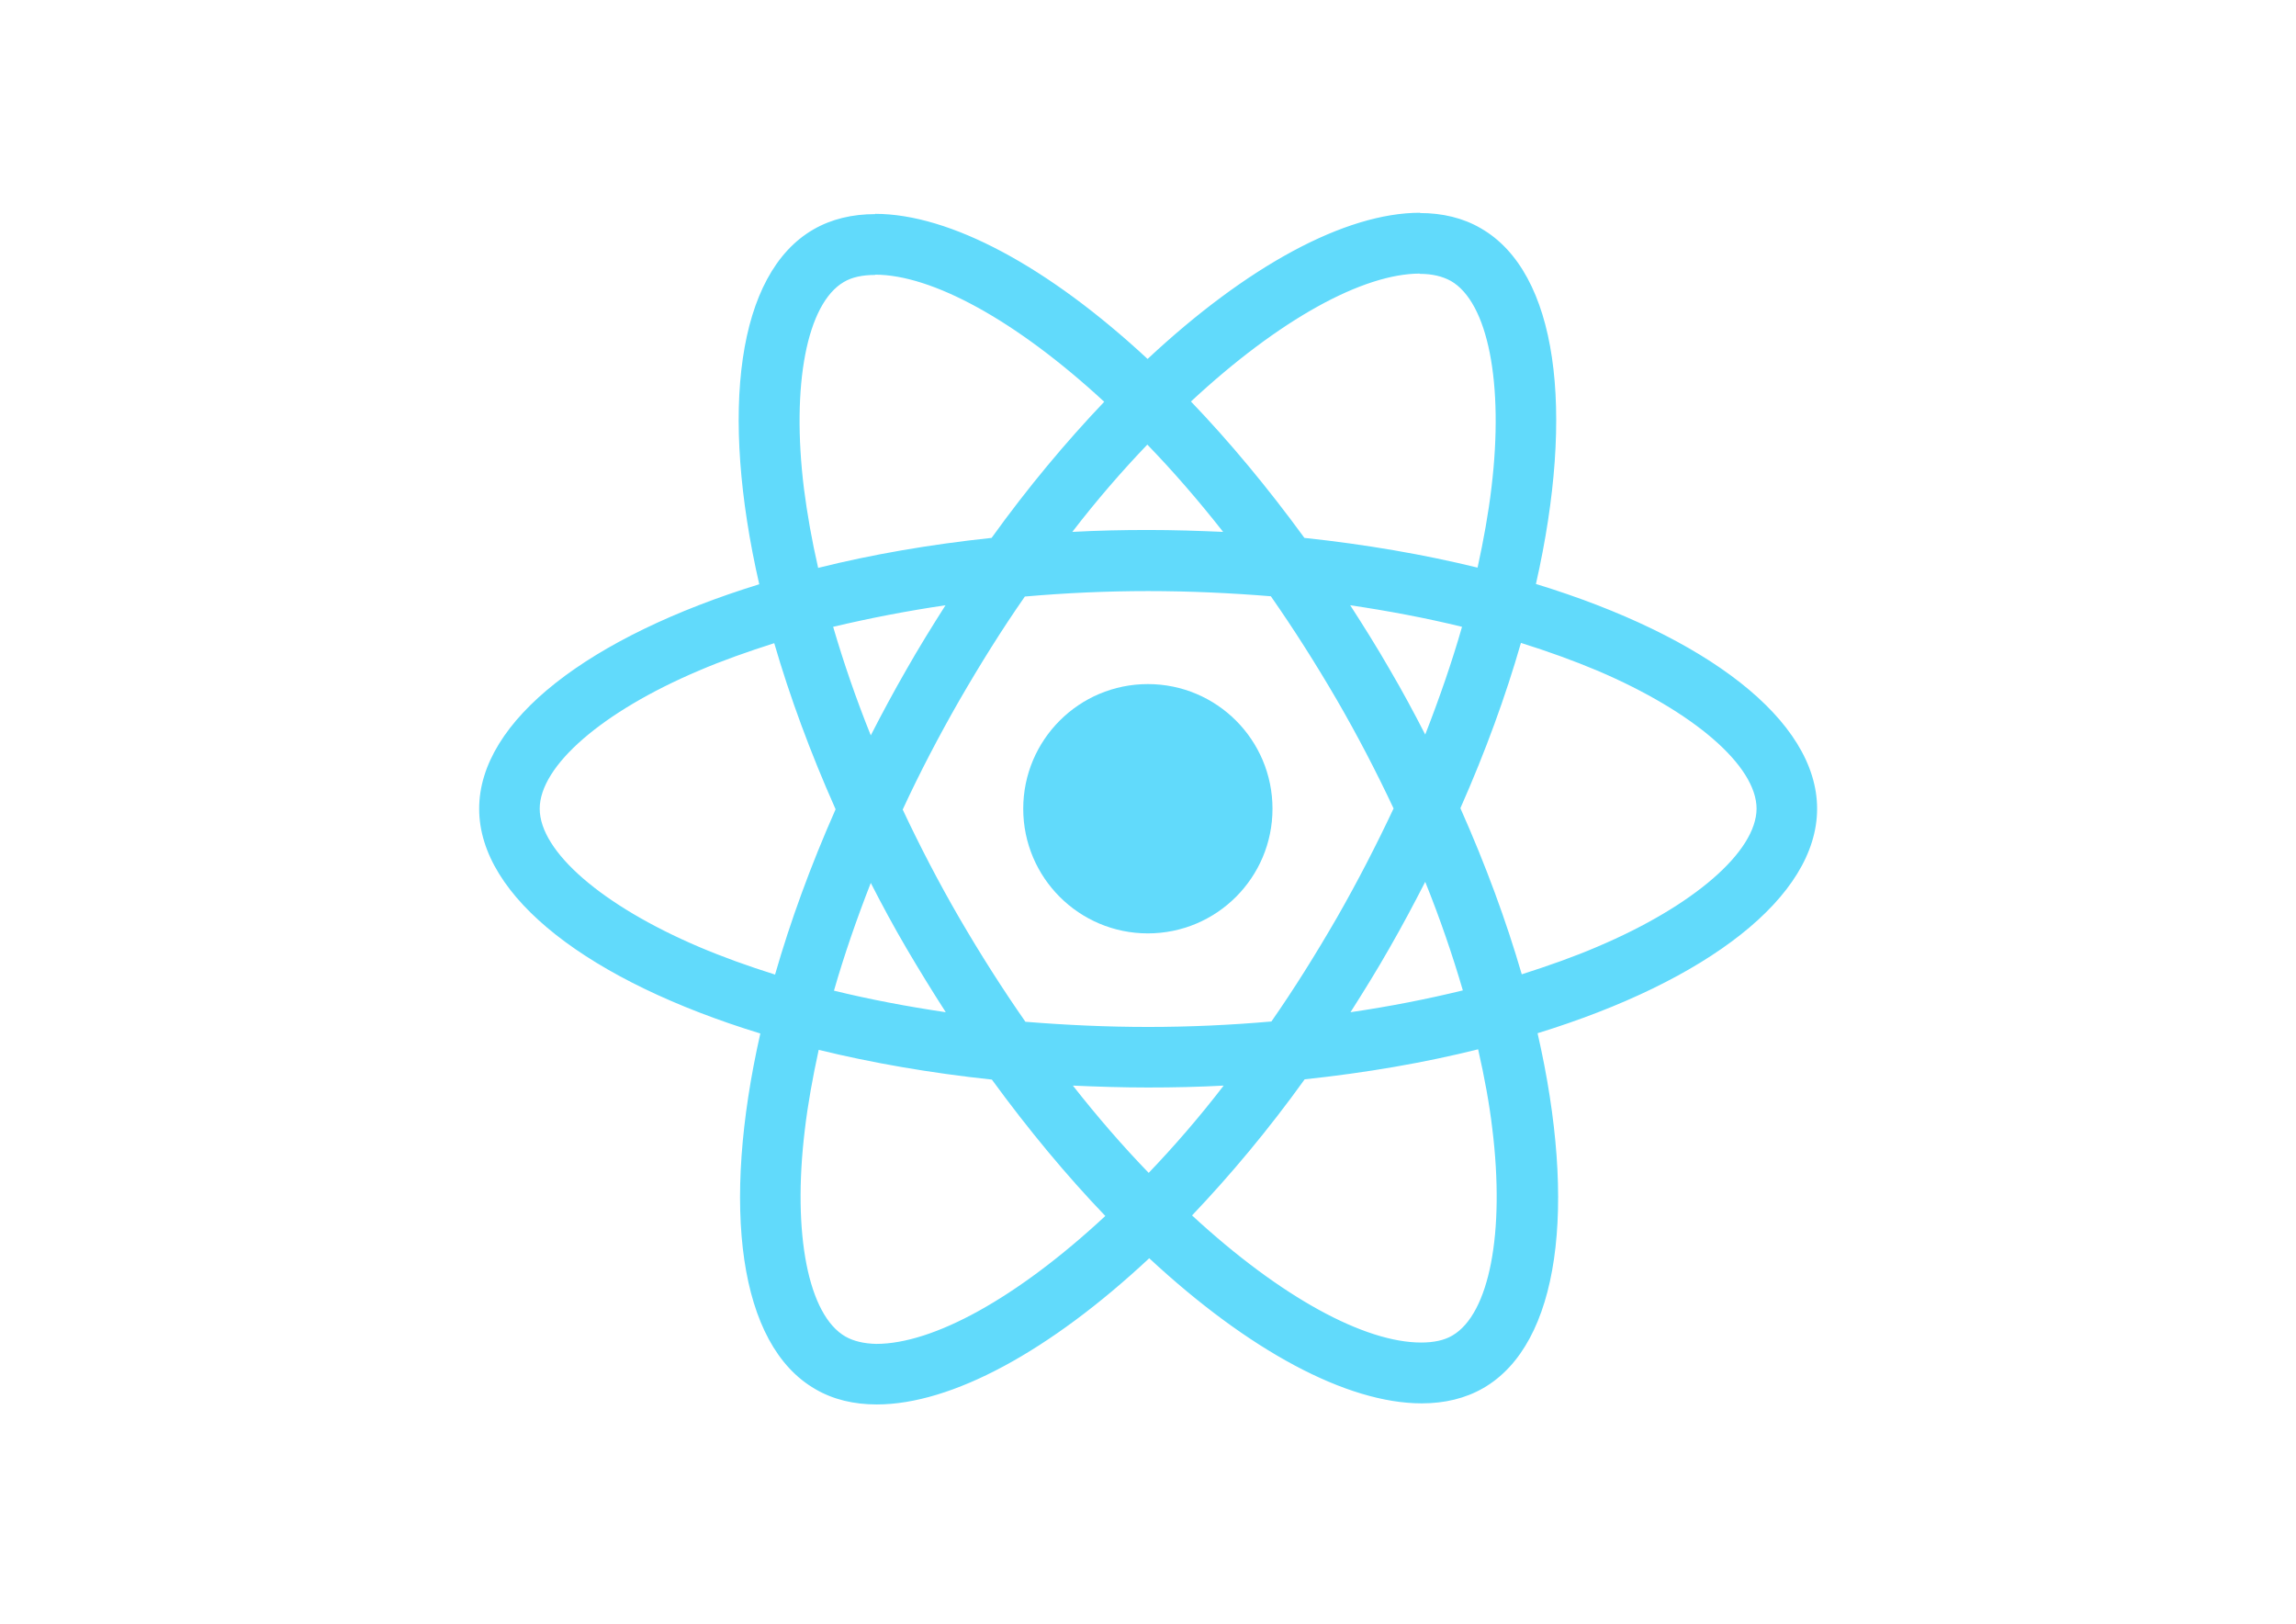
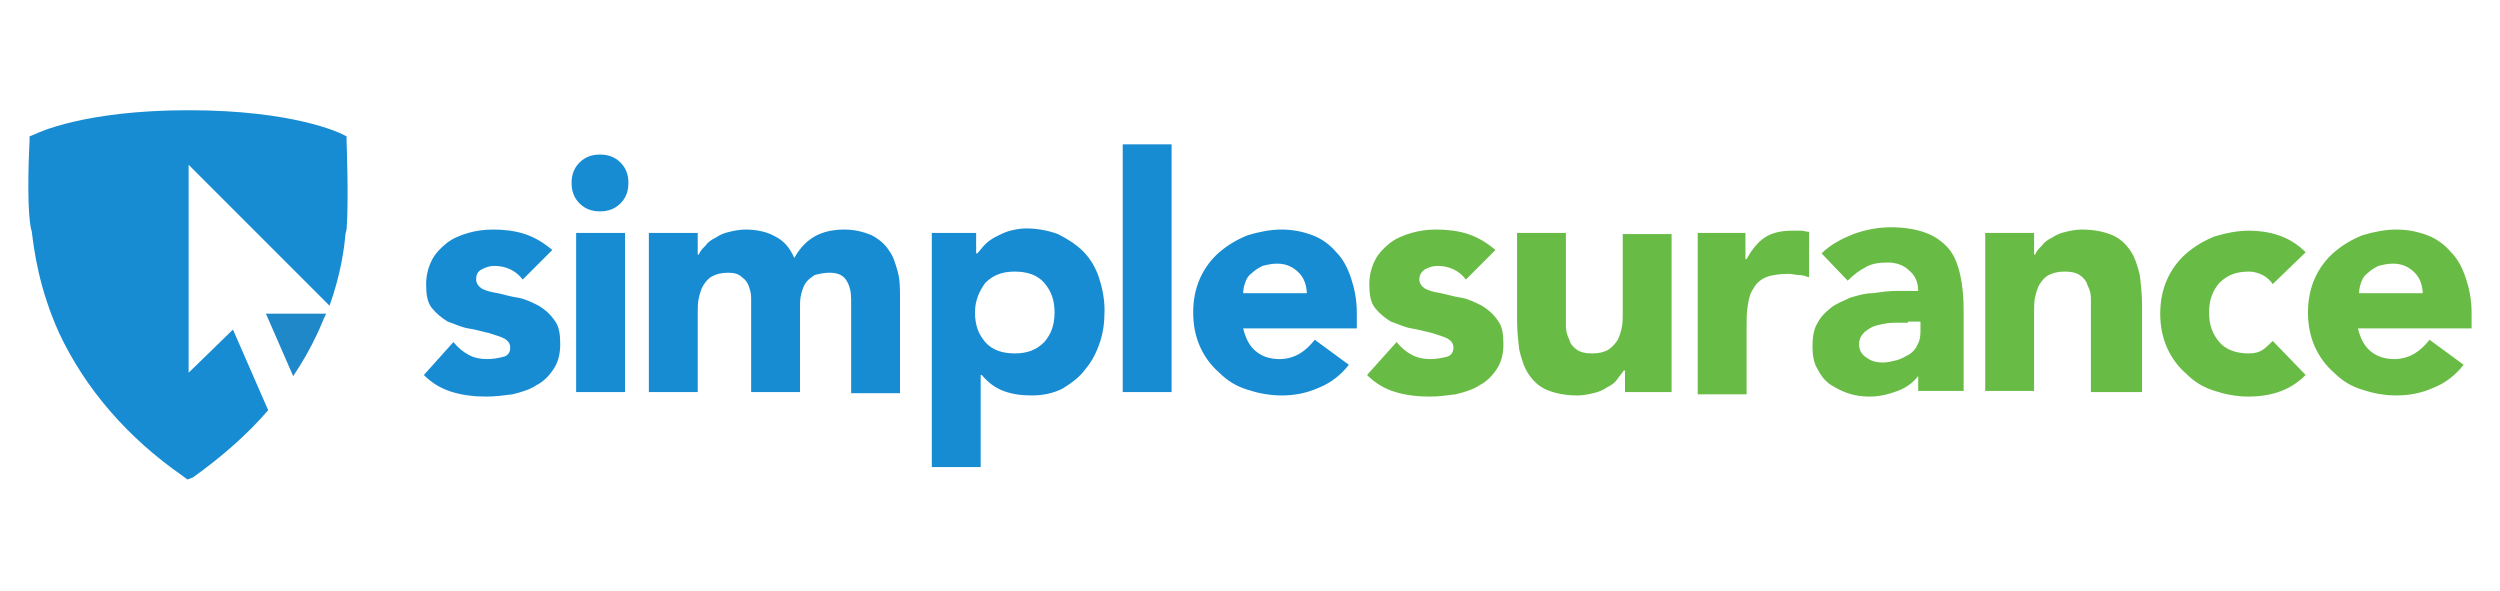
- <svg xmlns="http://www.w3.org/2000/svg" viewBox="0 0 841.9 595.3">
-   <g fill="#61DAFB">
-     <path d="M666.3 296.5c0-32.5-40.7-63.3-103.1-82.4 14.4-63.6 8-114.2-20.2-130.4-6.5-3.8-14.1-5.6-22.4-5.6v22.3c4.6 0 8.3.9 11.4 2.6 13.6 7.8 19.5 37.5 14.9 75.7-1.1 9.4-2.9 19.3-5.1 29.4-19.6-4.8-41-8.5-63.5-10.9-13.5-18.5-27.5-35.3-41.6-50 32.6-30.3 63.2-46.9 84-46.9V78c-27.5 0-63.5 19.6-99.9 53.6-36.4-33.8-72.4-53.2-99.9-53.2v22.3c20.7 0 51.4 16.5 84 46.6-14 14.7-28 31.4-41.3 49.9-22.6 2.4-44 6.1-63.6 11-2.3-10-4-19.7-5.2-29-4.7-38.2 1.1-67.9 14.6-75.8 3-1.8 6.9-2.6 11.5-2.6V78.5c-8.4 0-16 1.8-22.6 5.6-28.1 16.2-34.4 66.7-19.9 130.1-62.2 19.2-102.7 49.9-102.7 82.3 0 32.5 40.7 63.3 103.1 82.4-14.4 63.6-8 114.2 20.2 130.4 6.5 3.8 14.1 5.6 22.5 5.6 27.5 0 63.5-19.6 99.9-53.6 36.4 33.8 72.4 53.2 99.9 53.2 8.4 0 16-1.8 22.6-5.6 28.1-16.2 34.4-66.7 19.9-130.1 62-19.1 102.5-49.9 102.5-82.3zm-130.2-66.7c-3.7 12.9-8.3 26.2-13.5 39.5-4.1-8-8.4-16-13.1-24-4.6-8-9.5-15.8-14.4-23.4 14.2 2.1 27.9 4.7 41 7.9zm-45.8 106.5c-7.8 13.5-15.8 26.3-24.1 38.2-14.9 1.3-30 2-45.2 2-15.1 0-30.2-.7-45-1.9-8.3-11.9-16.4-24.6-24.2-38-7.6-13.1-14.5-26.4-20.8-39.8 6.2-13.4 13.2-26.8 20.7-39.9 7.8-13.5 15.8-26.3 24.1-38.2 14.9-1.3 30-2 45.2-2 15.1 0 30.2.7 45 1.9 8.3 11.9 16.4 24.6 24.2 38 7.6 13.1 14.5 26.4 20.8 39.8-6.3 13.4-13.2 26.8-20.7 39.9zm32.3-13c5.4 13.4 10 26.8 13.8 39.8-13.1 3.2-26.9 5.9-41.2 8 4.9-7.7 9.8-15.6 14.4-23.7 4.6-8 8.9-16.1 13-24.1zM421.2 430c-9.3-9.6-18.6-20.3-27.8-32 9 .4 18.2.7 27.5.7 9.4 0 18.7-.2 27.8-.7-9 11.7-18.3 22.4-27.5 32zm-74.4-58.9c-14.2-2.1-27.9-4.7-41-7.9 3.7-12.9 8.3-26.2 13.5-39.5 4.1 8 8.4 16 13.1 24 4.7 8 9.5 15.8 14.4 23.4zM420.7 163c9.3 9.6 18.6 20.3 27.8 32-9-.4-18.2-.7-27.5-.7-9.4 0-18.7.2-27.8.7 9-11.7 18.3-22.4 27.5-32zm-74 58.9c-4.9 7.7-9.8 15.6-14.4 23.7-4.6 8-8.9 16-13 24-5.4-13.4-10-26.8-13.8-39.8 13.1-3.1 26.9-5.8 41.2-7.9zm-90.5 125.2c-35.4-15.1-58.3-34.9-58.3-50.6 0-15.7 22.9-35.6 58.3-50.6 8.6-3.7 18-7 27.7-10.1 5.7 19.6 13.2 40 22.5 60.9-9.2 20.8-16.6 41.1-22.2 60.6-9.9-3.1-19.3-6.5-28-10.2zM310 490c-13.6-7.8-19.5-37.5-14.9-75.7 1.1-9.4 2.9-19.3 5.1-29.4 19.6 4.8 41 8.5 63.5 10.9 13.5 18.5 27.5 35.3 41.6 50-32.6 30.3-63.2 46.9-84 46.9-4.5-.1-8.3-1-11.3-2.7zm237.2-76.2c4.7 38.2-1.1 67.9-14.6 75.8-3 1.8-6.9 2.6-11.5 2.6-20.7 0-51.4-16.5-84-46.6 14-14.7 28-31.4 41.3-49.9 22.6-2.4 44-6.1 63.6-11 2.3 10.1 4.1 19.8 5.2 29.1zm38.5-66.7c-8.6 3.7-18 7-27.7 10.1-5.7-19.6-13.2-40-22.5-60.9 9.2-20.8 16.6-41.1 22.2-60.6 9.9 3.1 19.3 6.5 28.1 10.2 35.4 15.1 58.3 34.9 58.3 50.6-.1 15.7-23 35.6-58.4 50.6zM320.8 78.4z" />
-     <circle cx="420.9" cy="296.5" r="45.7" />
-     <path d="M520.5 78.1z" />
-   </g>
+ <svg xmlns="http://www.w3.org/2000/svg" version="1.1" id="Layer_1" x="0" y="0" width="220" height="52" viewBox="0 0 220 52" xml:space="preserve">
+   <path fill="#178CD3" d="M46 24.6c-.6-.8-1.5-1.2-2.5-1.2-.4 0-.7.1-1.1.3s-.5.5-.5.9c0 .3.2.6.5.8.4.2.8.3 1.4.4.5.1 1.1.3 1.8.4.6.1 1.2.4 1.8.7.5.3 1 .7 1.4 1.3.4.5.5 1.2.5 2.1 0 .9-.2 1.6-.6 2.2-.4.6-.9 1.1-1.5 1.4-.6.4-1.3.6-2.1.8-.8.1-1.5.2-2.3.2-1 0-2-.1-3-.4-1-.3-1.8-.8-2.5-1.5l2.6-2.9c.4.5.9.9 1.3 1.1.5.3 1.1.4 1.7.4.5 0 1-.1 1.4-.2.4-.1.6-.4.6-.8s-.2-.6-.5-.8c-.4-.2-.8-.3-1.4-.5-.5-.1-1.1-.3-1.8-.4-.6-.1-1.2-.4-1.8-.6-.5-.3-1-.7-1.4-1.2-.4-.5-.5-1.2-.5-2.1 0-.8.2-1.5.5-2.1.3-.6.8-1.1 1.3-1.5.5-.4 1.2-.7 1.9-.9.7-.2 1.4-.3 2.2-.3.9 0 1.9.1 2.8.4.9.3 1.7.8 2.4 1.4L46 24.6zm4.3-8.5c0-.7.2-1.3.7-1.8.5-.5 1.1-.7 1.8-.7s1.3.2 1.8.7c.5.5.7 1.1.7 1.8s-.2 1.3-.7 1.8c-.5.5-1.1.7-1.8.7s-1.3-.2-1.8-.7c-.5-.5-.7-1.1-.7-1.8zm.3 4.4H55v14h-4.3v-14zm6.6 0h4.2v1.9h.1c.1-.3.3-.5.6-.8.2-.3.5-.5.9-.7.3-.2.7-.4 1.2-.5.4-.1.9-.2 1.4-.2 1 0 1.9.2 2.6.6.8.4 1.3 1 1.7 1.9.5-.9 1.1-1.5 1.8-1.9.7-.4 1.6-.6 2.6-.6.9 0 1.7.2 2.4.5.6.3 1.2.8 1.5 1.3.4.5.6 1.2.8 1.9.2.7.2 1.5.2 2.4v8.3h-4.3v-8.2c0-.7-.1-1.2-.4-1.7-.3-.5-.8-.7-1.5-.7-.5 0-.9.1-1.3.2-.3.2-.6.4-.8.7-.2.3-.3.6-.4 1-.1.4-.1.8-.1 1.2v7.4h-4.3v-8.3c0-.4-.1-.7-.2-1-.1-.3-.3-.6-.6-.8-.3-.3-.7-.4-1.2-.4-.6 0-1 .1-1.4.3s-.6.5-.8.8c-.2.3-.3.7-.4 1.1-.1.4-.1.9-.1 1.3v7h-4.3v-14zm24.7 0h4v1.8h.1c.2-.2.4-.5.7-.8.3-.3.6-.5 1-.7.4-.2.8-.4 1.2-.5.4-.1.9-.2 1.4-.2 1 0 2 .2 2.8.5.8.4 1.6.9 2.2 1.5.6.6 1.1 1.4 1.4 2.3.3.9.5 1.9.5 2.9s-.1 1.9-.4 2.8c-.3.9-.7 1.7-1.3 2.4-.5.7-1.2 1.2-2 1.7-.8.4-1.7.6-2.7.6-.9 0-1.7-.1-2.5-.4-.8-.3-1.4-.8-1.9-1.4h-.1v8.1H82V20.5zm3.9 7c0 1.1.3 1.9.9 2.6.6.7 1.5 1 2.6 1s1.9-.3 2.6-1c.6-.7.9-1.5.9-2.6s-.3-1.9-.9-2.6c-.6-.7-1.5-1-2.6-1s-1.9.3-2.6 1c-.5.7-.9 1.5-.9 2.6zm13-14.8h4.3v21.8h-4.3V12.7zm19.9 19.4c-.7.9-1.6 1.6-2.6 2-1.1.5-2.2.7-3.3.7-1.1 0-2.1-.2-3-.5-1-.3-1.8-.8-2.5-1.5-.7-.6-1.3-1.4-1.7-2.3-.4-.9-.6-1.9-.6-3s.2-2.1.6-3c.4-.9 1-1.7 1.7-2.3.7-.6 1.5-1.1 2.5-1.5 1-.3 2-.5 3-.5s1.9.2 2.7.5c.8.3 1.5.8 2.1 1.5.6.6 1 1.4 1.3 2.3.3.9.5 1.9.5 3v1.4h-10c.2.8.5 1.5 1.1 2 .6.5 1.3.7 2.1.7.7 0 1.3-.2 1.8-.5s.9-.7 1.3-1.2l3 2.2zm-3.7-6.2c0-.7-.2-1.4-.7-1.9-.5-.5-1.1-.8-1.9-.8-.5 0-.9.1-1.3.2-.4.2-.7.4-.9.6-.3.2-.5.5-.6.8-.1.3-.2.6-.2 1h5.6z" />
+   <path fill="#68BC45" d="M129 24.6c-.6-.8-1.5-1.2-2.5-1.2-.4 0-.7.1-1.1.3-.3.2-.5.5-.5.9 0 .3.2.6.5.8.4.2.8.3 1.4.4.5.1 1.1.3 1.8.4.6.1 1.2.4 1.8.7.5.3 1 .7 1.4 1.3.4.5.5 1.2.5 2.1 0 .9-.2 1.6-.6 2.2-.4.6-.9 1.1-1.5 1.4-.6.4-1.3.6-2.1.8-.8.1-1.5.2-2.3.2-1 0-2-.1-3-.4-1-.3-1.8-.8-2.5-1.5l2.6-2.9c.4.5.9.9 1.3 1.1.5.3 1.1.4 1.7.4.5 0 1-.1 1.4-.2.4-.1.6-.4.6-.8s-.2-.6-.5-.8c-.4-.2-.8-.3-1.4-.5-.5-.1-1.1-.3-1.8-.4-.6-.1-1.2-.4-1.8-.6-.5-.3-1-.7-1.4-1.2-.4-.5-.5-1.2-.5-2.1 0-.8.2-1.5.5-2.1.3-.6.8-1.1 1.3-1.5.5-.4 1.2-.7 1.9-.9.7-.2 1.4-.3 2.2-.3.9 0 1.9.1 2.8.4.9.3 1.7.8 2.4 1.4l-2.6 2.6zm18.1 9.9H143v-1.9h-.1c-.2.3-.4.5-.6.8-.2.3-.5.5-.9.7-.3.2-.7.4-1.2.5-.4.1-.9.2-1.4.2-1.1 0-2-.2-2.7-.5-.7-.3-1.2-.8-1.6-1.4-.4-.6-.6-1.3-.8-2.1-.1-.8-.2-1.7-.2-2.6v-7.7h4.3v8.2c0 .4.1.8.3 1.2.1.4.4.7.7.9.3.2.7.3 1.3.3.6 0 1-.1 1.4-.3.3-.2.6-.5.8-.8.2-.3.3-.7.4-1.1.1-.4.1-.9.1-1.3v-7h4.3v13.9zm2.2-14h4.3v2.3h.1c.5-.9 1-1.5 1.6-1.9.6-.4 1.4-.6 2.4-.6h.8c.2 0 .5.1.7.1v4c-.3-.1-.6-.2-.9-.2-.3 0-.6-.1-.9-.1-.8 0-1.5.1-2 .3-.5.2-.9.6-1.1 1-.3.4-.4.9-.5 1.5-.1.6-.1 1.2-.1 1.9v5.9h-4.3V20.5zM169 32.8c-.5.8-1.2 1.3-2 1.6-.8.3-1.6.5-2.5.5-.7 0-1.3-.1-1.9-.3-.6-.2-1.1-.5-1.6-.8-.5-.4-.8-.8-1.1-1.4-.3-.5-.4-1.2-.4-1.9 0-.8.1-1.5.4-2 .3-.6.7-1 1.2-1.4.5-.4 1.1-.6 1.7-.9.7-.2 1.3-.4 2-.4.7-.1 1.4-.2 2.1-.2h1.9c0-.8-.3-1.4-.8-1.8-.5-.5-1.2-.7-1.9-.7s-1.4.1-1.9.4c-.6.3-1.1.7-1.6 1.2l-2.3-2.4c.8-.8 1.8-1.3 2.8-1.7 1.1-.4 2.2-.6 3.3-.6 1.3 0 2.3.2 3.1.5.8.3 1.5.8 2 1.4.5.6.8 1.4 1 2.3.2.9.3 1.9.3 3.1v7.1h-4v-1.6zm-1.1-4.4h-1.2c-.5 0-1 .1-1.4.2-.5.1-.8.3-1.2.6-.3.3-.5.6-.5 1.1 0 .5.2.9.7 1.2.4.3.9.4 1.4.4.4 0 .8-.1 1.2-.2.4-.1.7-.3 1.1-.5.3-.2.6-.5.7-.8.2-.3.3-.7.3-1.2v-.9h-1.1zm6.9-7.9h4.2v1.9h.1c.1-.3.3-.5.6-.8.2-.3.5-.5.9-.7.3-.2.7-.4 1.2-.5.4-.1.9-.2 1.4-.2 1.1 0 2 .2 2.7.5.7.3 1.2.8 1.6 1.4.4.6.6 1.3.8 2.1.1.8.2 1.7.2 2.6v7.7H184v-8.2c0-.5-.1-.8-.3-1.2-.1-.4-.4-.7-.7-.9-.3-.2-.7-.3-1.3-.3-.6 0-1 .1-1.4.3s-.6.5-.8.8c-.2.3-.3.7-.4 1.1-.1.4-.1.9-.1 1.3v7h-4.3V20.5zM200 25c-.2-.3-.5-.6-.9-.8-.4-.2-.8-.3-1.2-.3-1.1 0-1.9.3-2.6 1-.6.7-.9 1.5-.9 2.6s.3 1.9.9 2.6c.6.7 1.5 1 2.6 1 .5 0 .9-.1 1.2-.3.3-.2.6-.5.9-.8l2.9 3c-.7.7-1.5 1.2-2.4 1.5-.9.3-1.8.4-2.6.4-1.1 0-2.1-.2-3-.5-1-.3-1.8-.8-2.5-1.5-.7-.6-1.3-1.4-1.7-2.3-.4-.9-.6-1.9-.6-3s.2-2.1.6-3c.4-.9 1-1.7 1.7-2.3.7-.6 1.5-1.1 2.5-1.5 1-.3 2-.5 3-.5.8 0 1.7.1 2.6.4.9.3 1.7.8 2.4 1.5L200 25zm16.8 7.1c-.7.9-1.6 1.6-2.6 2-1.1.5-2.2.7-3.3.7-1.1 0-2.1-.2-3-.5-1-.3-1.8-.8-2.5-1.5-.7-.6-1.3-1.4-1.7-2.3-.4-.9-.6-1.9-.6-3s.2-2.1.6-3c.4-.9 1-1.7 1.7-2.3.7-.6 1.5-1.1 2.5-1.5 1-.3 2-.5 3-.5s1.9.2 2.7.5c.8.3 1.5.8 2.1 1.5.6.6 1 1.4 1.3 2.3.3.9.5 1.9.5 3v1.4h-10c.2.8.5 1.5 1.1 2 .6.5 1.3.7 2.1.7.7 0 1.3-.2 1.8-.5s.9-.7 1.3-1.2l3 2.2zm-3.6-6.2c0-.7-.2-1.4-.7-1.9-.5-.5-1.1-.8-1.9-.8-.5 0-.9.1-1.3.2-.4.2-.7.4-.9.6-.3.2-.5.5-.6.8-.1.3-.2.6-.2 1h5.6z" />
+   <path fill="#1E88C9" d="M23.4 27.6l2.4 5.5c.8-1.2 1.5-2.4 2.1-3.7.3-.6.5-1.2.8-1.8h-5.3z" />
+   <path fill="#178CD3" d="M30.5 12.4V12l-.4-.2c-.2-.1-4.3-2.1-13.5-2.1s-13.3 2-13.5 2.1l-.5.2v.4c0 .2-.3 5.2.1 7.6l.1.4c.2 1.6.6 4.9 2.4 8.9 2.3 4.9 6 9.2 10.9 12.6l.4.3.5-.2c2.5-1.8 4.7-3.7 6.6-5.9L20.5 29l-3.9 3.8V14.5L29 26.9c1-2.8 1.3-5.1 1.4-6.3l.1-.4c.2-2.6 0-7.6 0-7.8z" />
</svg>
